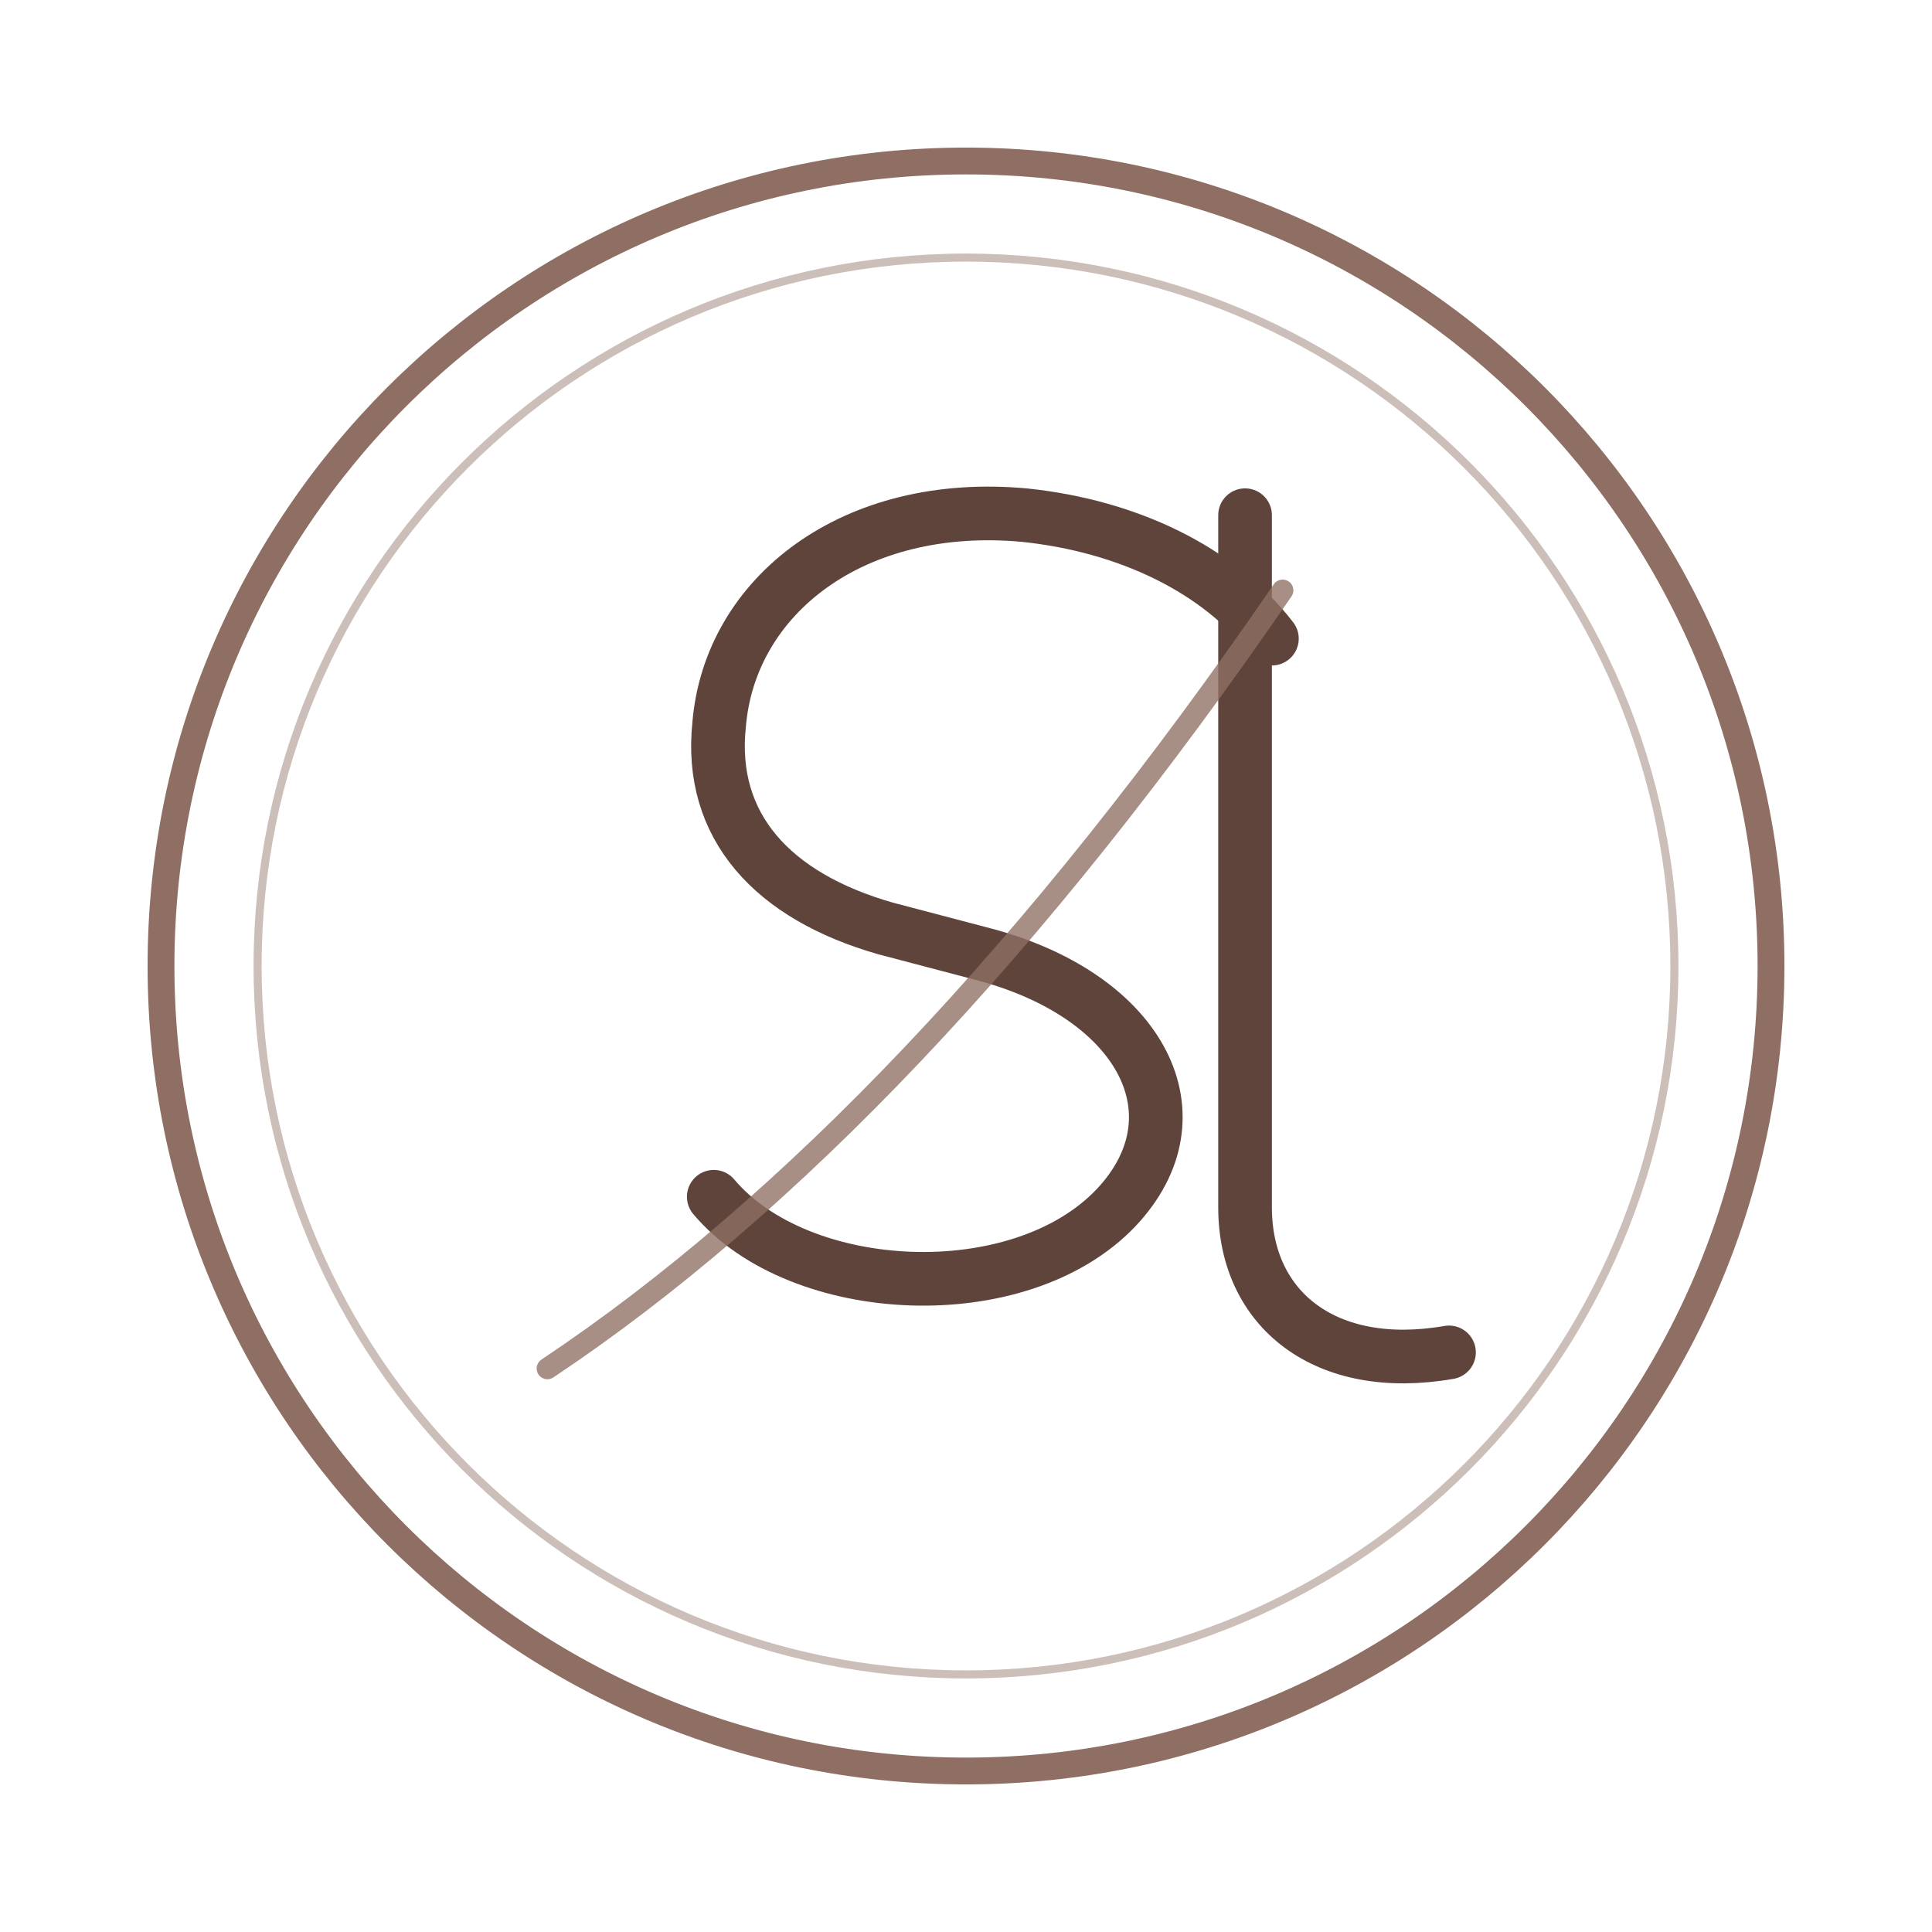
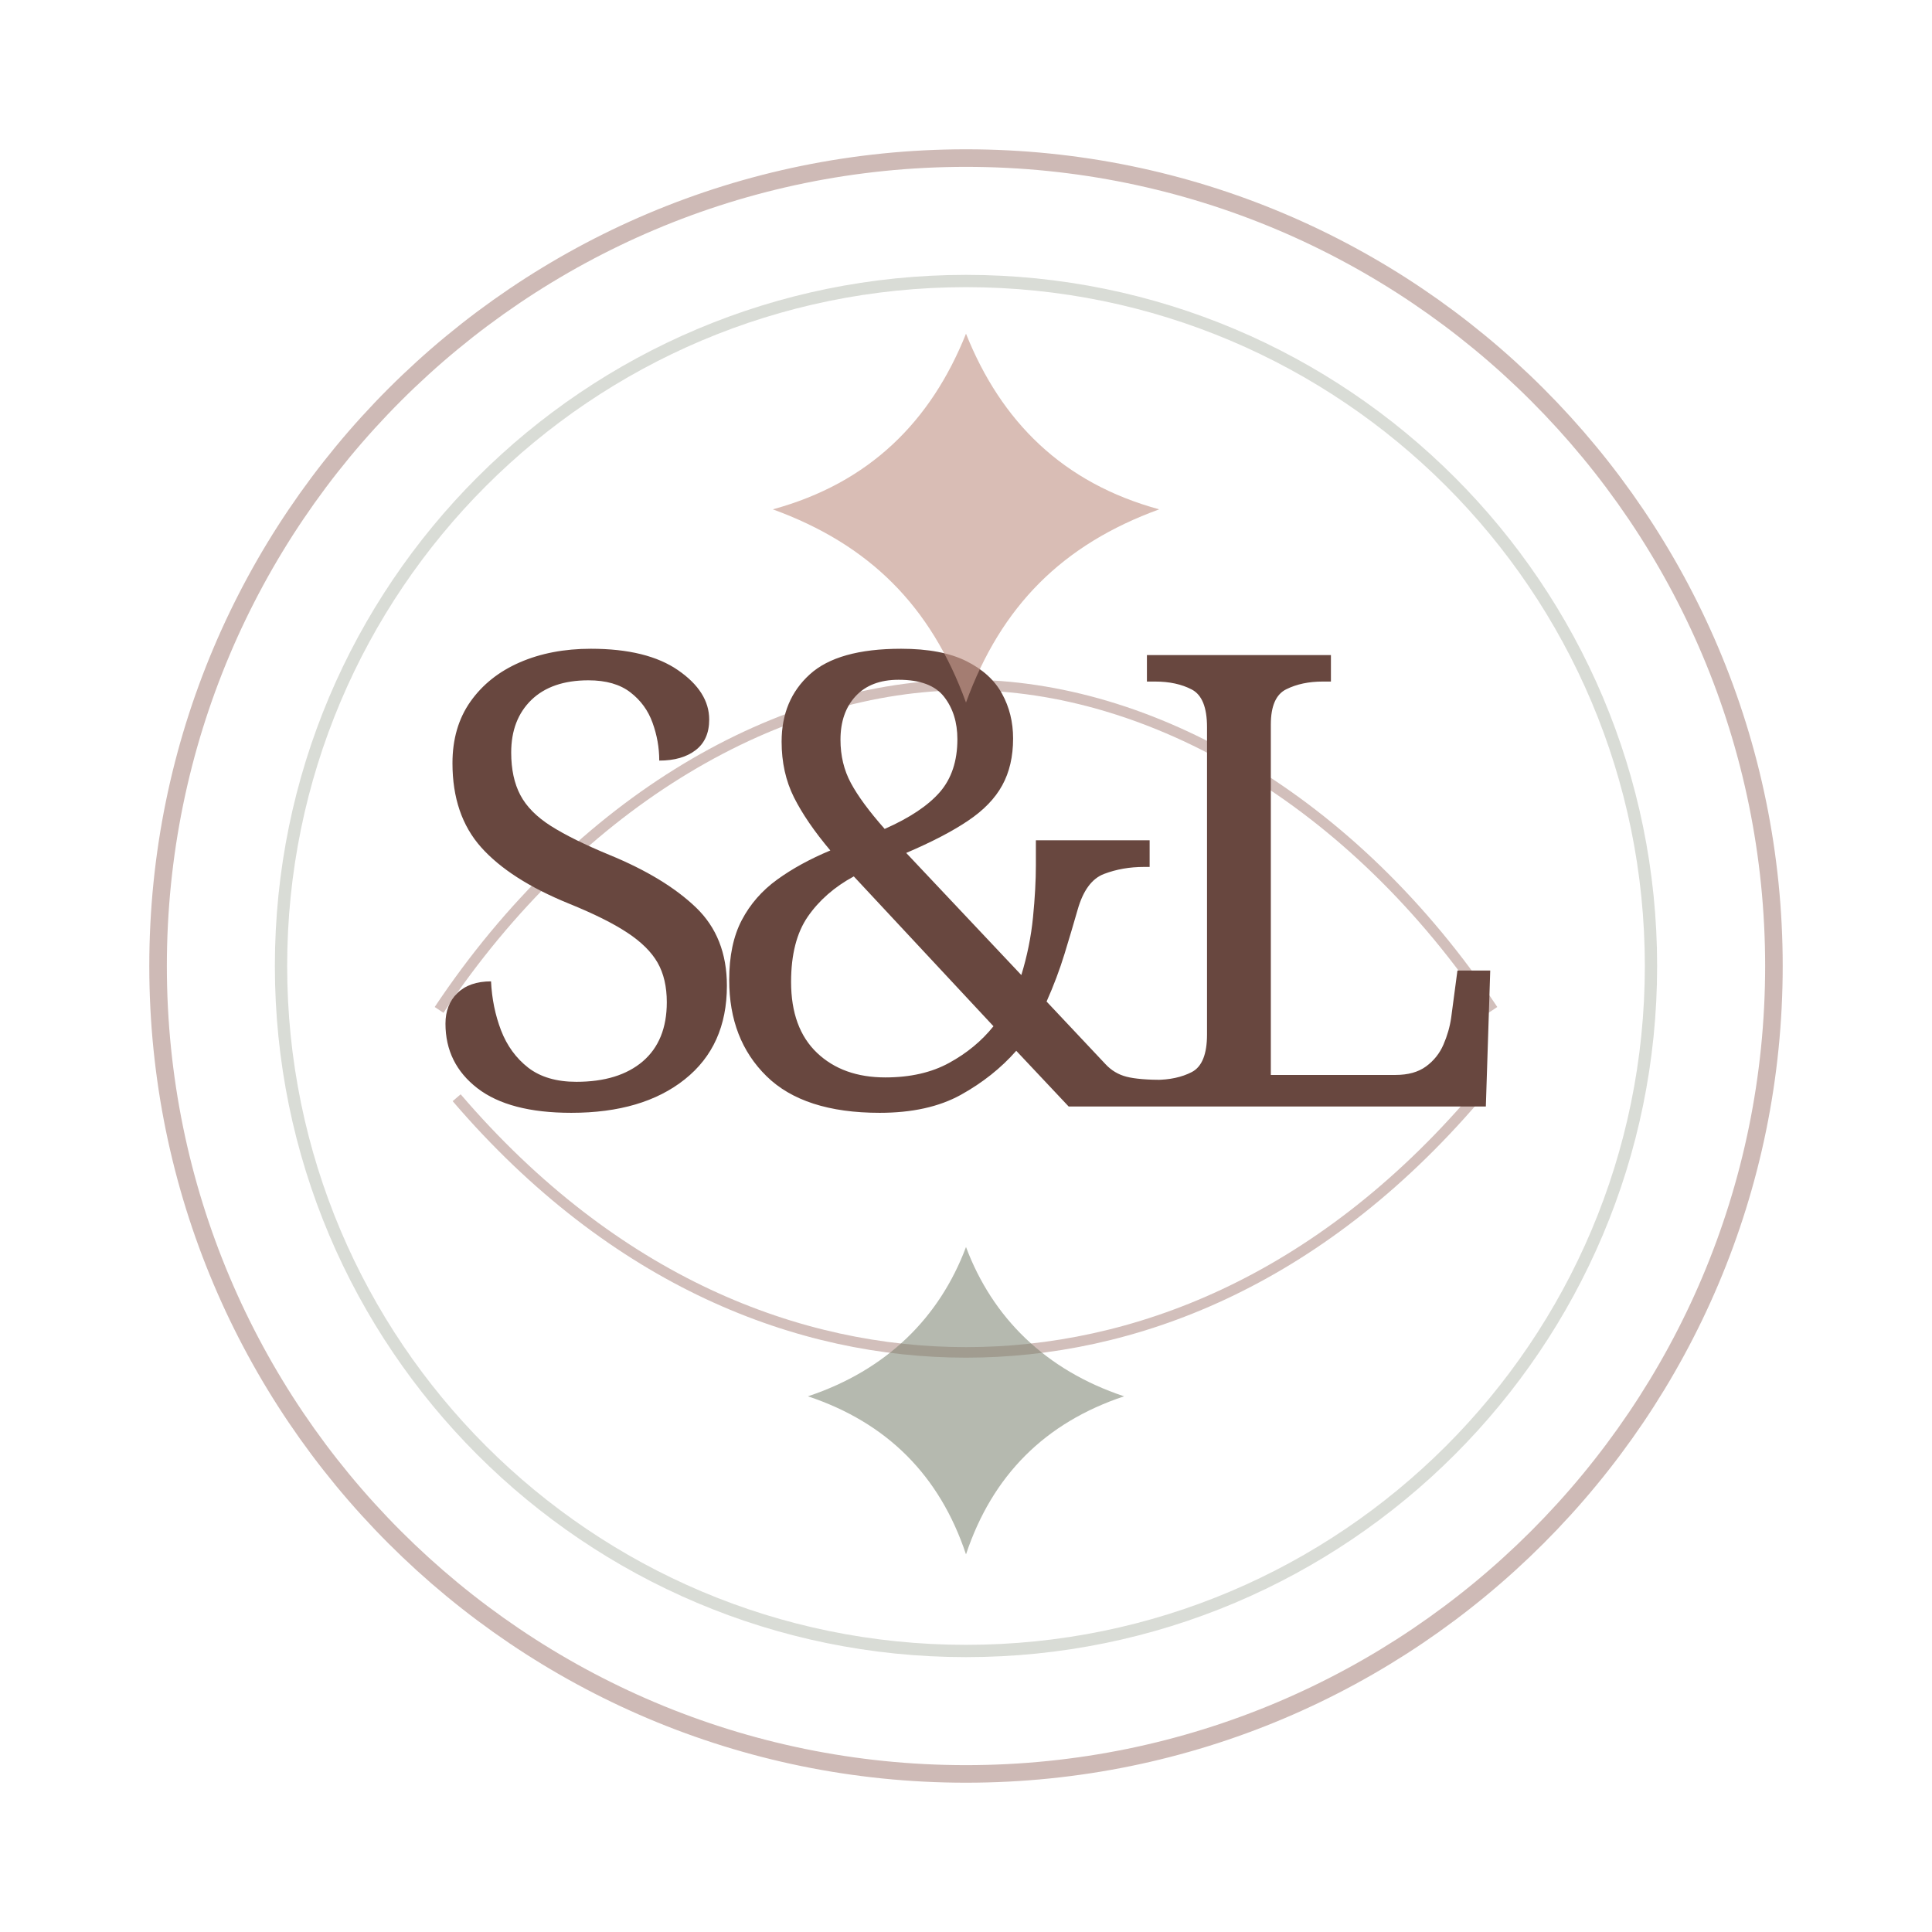
- <svg xmlns="http://www.w3.org/2000/svg" width="360" height="360" viewBox="0 0 360 360" fill="none">
-   <circle cx="180" cy="180" r="150" stroke="#8F6F64" stroke-width="5" />
-   <circle cx="180" cy="180" r="132" stroke="#8F6F64" stroke-width="1.5" opacity="0.45" />
-   <path d="M133 223c16 19 57 21 75 2 16-17 5-39-24-47l-19-5c-21-6-33-19-31-38 2-24 25-42 57-39 19 2 36 10 46 23" stroke="#5F443C" stroke-width="10" stroke-linecap="round" />
-   <path d="M232 96v129c0 19 15 31 38 27" stroke="#5F443C" stroke-width="10" stroke-linecap="round" />
-   <path d="M102 255c45-30 91-78 137-145" stroke="#8F6F64" stroke-width="4" stroke-linecap="round" opacity="0.78" />
+ <svg xmlns="http://www.w3.org/2000/svg" width="220" height="220" viewBox="0 0 220 220" fill="none" role="img" aria-label="Logo S y L">
+   <circle cx="110" cy="110" r="92" stroke="#93665D" stroke-width="2" opacity="0.45" />
+   <circle cx="110" cy="110" r="78" stroke="#78806D" stroke-width="1.4" opacity="0.28" />
+   <path d="M50 115C66 91 89 78 110 78C131 78 154 91 170 115" stroke="#93665D" stroke-width="1.2" opacity="0.42" />
+   <path d="M52 125C70 146 91 154 110 154C129 154 150 146 168 125" stroke="#93665D" stroke-width="1.2" opacity="0.42" />
+   <text x="110" y="126" text-anchor="middle" font-size="72" font-family="Cormorant Garamond, Georgia, serif" font-weight="500" fill="#68473F" letter-spacing="-6">S&amp;L</text>
+   <path d="M110 38C114 48 121 55 132 58C121 62 114 69 110 80C106 69 99 62 88 58C99 55 106 48 110 38Z" fill="#C59A8D" opacity="0.65" />
+   <path d="M110 142C113 150 119 156 128 159C119 162 113 168 110 177C107 168 101 162 92 159C101 156 107 150 110 142Z" fill="#78806D" opacity="0.55" />
</svg>
